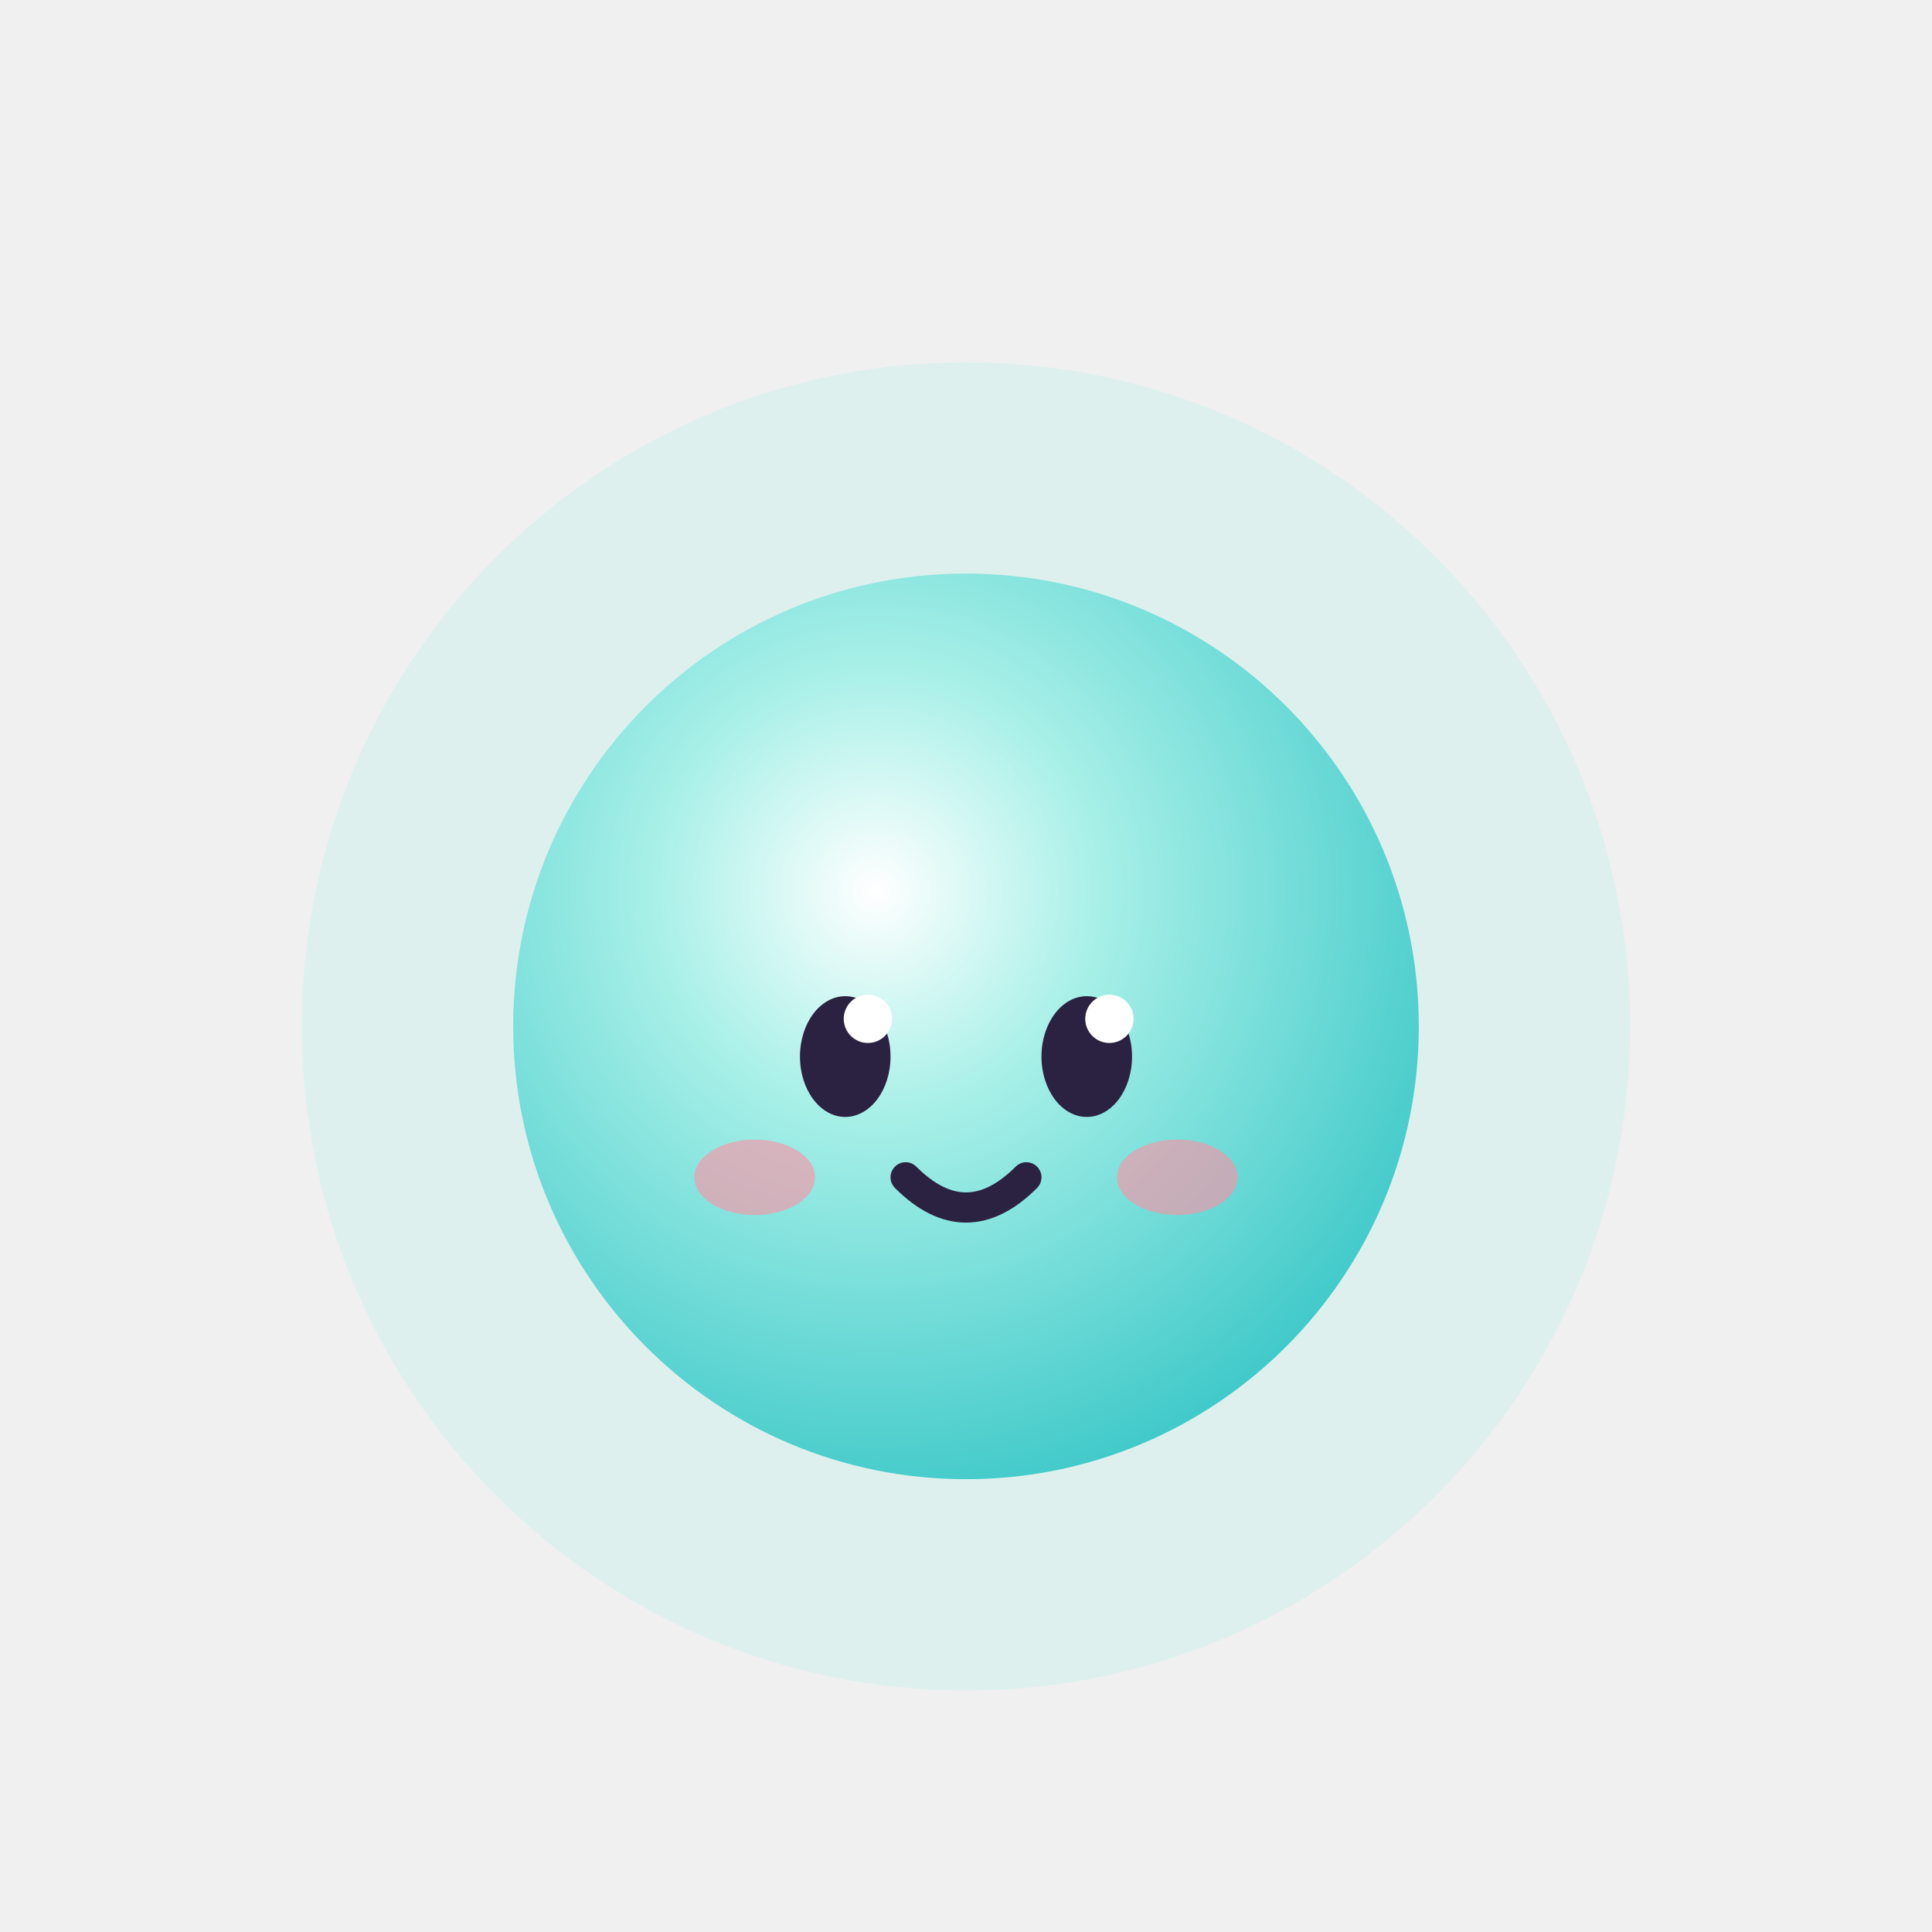
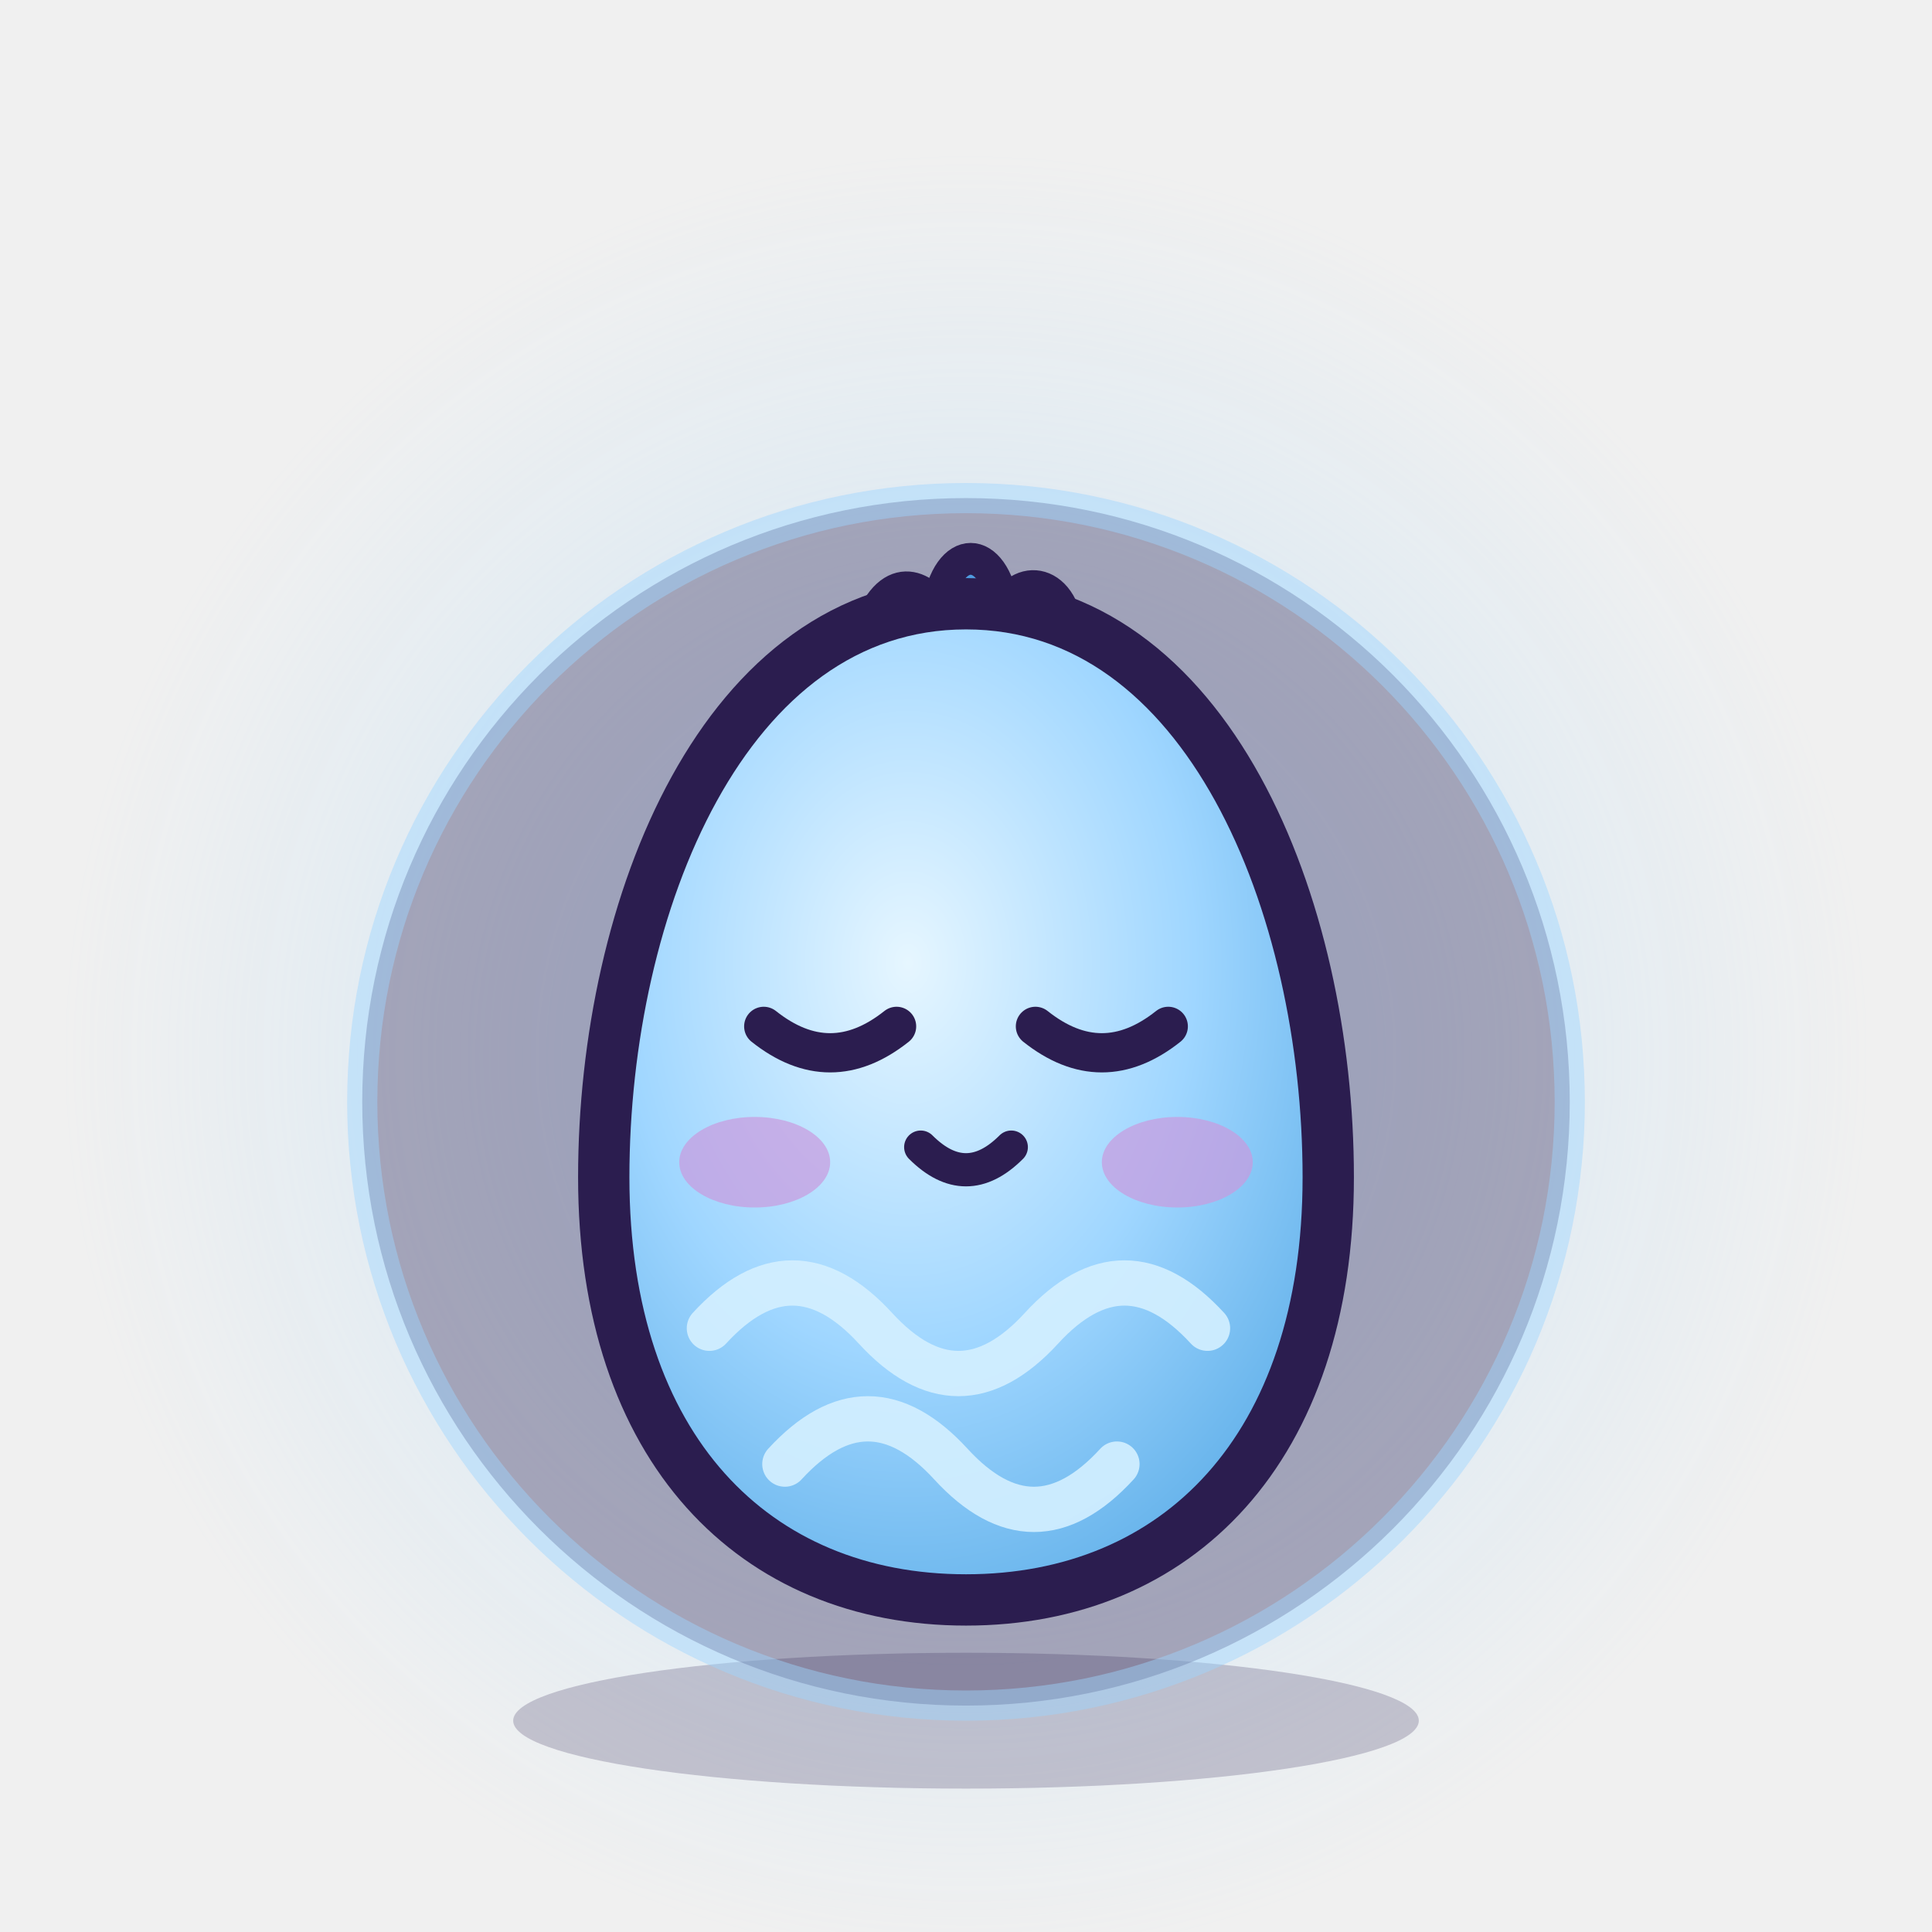
<svg xmlns="http://www.w3.org/2000/svg" viewBox="0 0 128 128" width="128" height="128">
  <defs>
-     <radialGradient id="g" cx="0.4" cy="0.35" r="0.7">
-       <stop offset="0" stop-color="#ffffff" />
-       <stop offset="0.35" stop-color="#a8f0e8" />
-       <stop offset="1" stop-color="#3cc8c8" />
+     <radialGradient id="body" cx="0.42" cy="0.36" r="0.72">
+       <stop offset="0" stop-color="#e6f6ff" />
+       <stop offset="0.55" stop-color="#9fd6ff" />
+       <stop offset="1" stop-color="#5eaee8" />
+     </radialGradient>
+     <radialGradient id="glow">
+       <stop offset="0" stop-color="#9fd6ff" stop-opacity="0.45" />
+       <stop offset="1" stop-color="#9fd6ff" stop-opacity="0" />
    </radialGradient>
  </defs>
-   <circle cx="64" cy="68" r="44" fill="#a8f0e8" opacity="0.25" />
-   <circle cx="64" cy="68" r="30" fill="url(#g)" />
-   <ellipse cx="56" cy="70" rx="3" ry="4" fill="#2b2140" />
-   <ellipse cx="72" cy="70" rx="3" ry="4" fill="#2b2140" />
-   <circle cx="57.5" cy="67.5" r="1.6" fill="#ffffff" />
-   <circle cx="73.5" cy="67.5" r="1.6" fill="#ffffff" />
-   <ellipse cx="50" cy="78" rx="4" ry="2.5" fill="#ff8fa3" opacity="0.6" />
-   <ellipse cx="78" cy="78" rx="4" ry="2.5" fill="#ff8fa3" opacity="0.6" />
-   <path d="M60 78 Q64 82 68 78" fill="none" stroke="#2b2140" stroke-width="2" stroke-linecap="round" />
+   <circle cx="64" cy="70" r="60" fill="url(#glow)" />
+   <ellipse cx="64" cy="114" rx="30.0" ry="4.5" fill="#2b1d4f" opacity="0.22" />
+   <circle cx="64" cy="73" r="40" fill="#2b1d4f" fill-opacity="0.35" stroke="#9fd6ff" stroke-opacity="0.45" stroke-width="2" />
+   <g transform="translate(64 44) scale(0.62) translate(-64 -44)">
+     <path d="M53 42 C55 34 59 35 61 38 C62 31 67 31 68 38 C70 34 75 35 75 42Z" fill="#4f9be0" stroke="#2b1d4f" stroke-width="3.4" stroke-linejoin="round" stroke-linecap="round" />
+   </g>
+   <path d="M64 40 C80 40 88 60 88 78 C88 96 78 106 64 106 C50 106 40 96 40 78 C40 60 48 40 64 40Z" fill="url(#body)" stroke="#2b1d4f" stroke-width="3.4" stroke-linejoin="round" stroke-linecap="round" />
+   <path d="M47 88 Q52.5 82 58 88 T69 88 T80 88" fill="none" stroke="#d4f0ff" stroke-width="3" stroke-linecap="round" opacity="0.9" />
+   <path d="M52 97 Q57.5 91 63 97 T74 97" fill="none" stroke="#d4f0ff" stroke-width="3" stroke-linecap="round" opacity="0.9" />
+   <ellipse cx="50" cy="77" rx="5" ry="3" fill="#c99ade" opacity="0.7" />
+   <ellipse cx="78" cy="77" rx="5" ry="3" fill="#c99ade" opacity="0.7" />
+   <path d="M50.6 68 Q55 71.5 59.4 68" fill="none" stroke="#2b1d4f" stroke-width="2.6" stroke-linecap="round" />
+   <path d="M68.6 68 Q73 71.5 77.4 68" fill="none" stroke="#2b1d4f" stroke-width="2.6" stroke-linecap="round" />
+   <path d="M61 76 Q64 79 67 76" fill="none" stroke="#2b1d4f" stroke-width="2.2" stroke-linecap="round" />
</svg>
